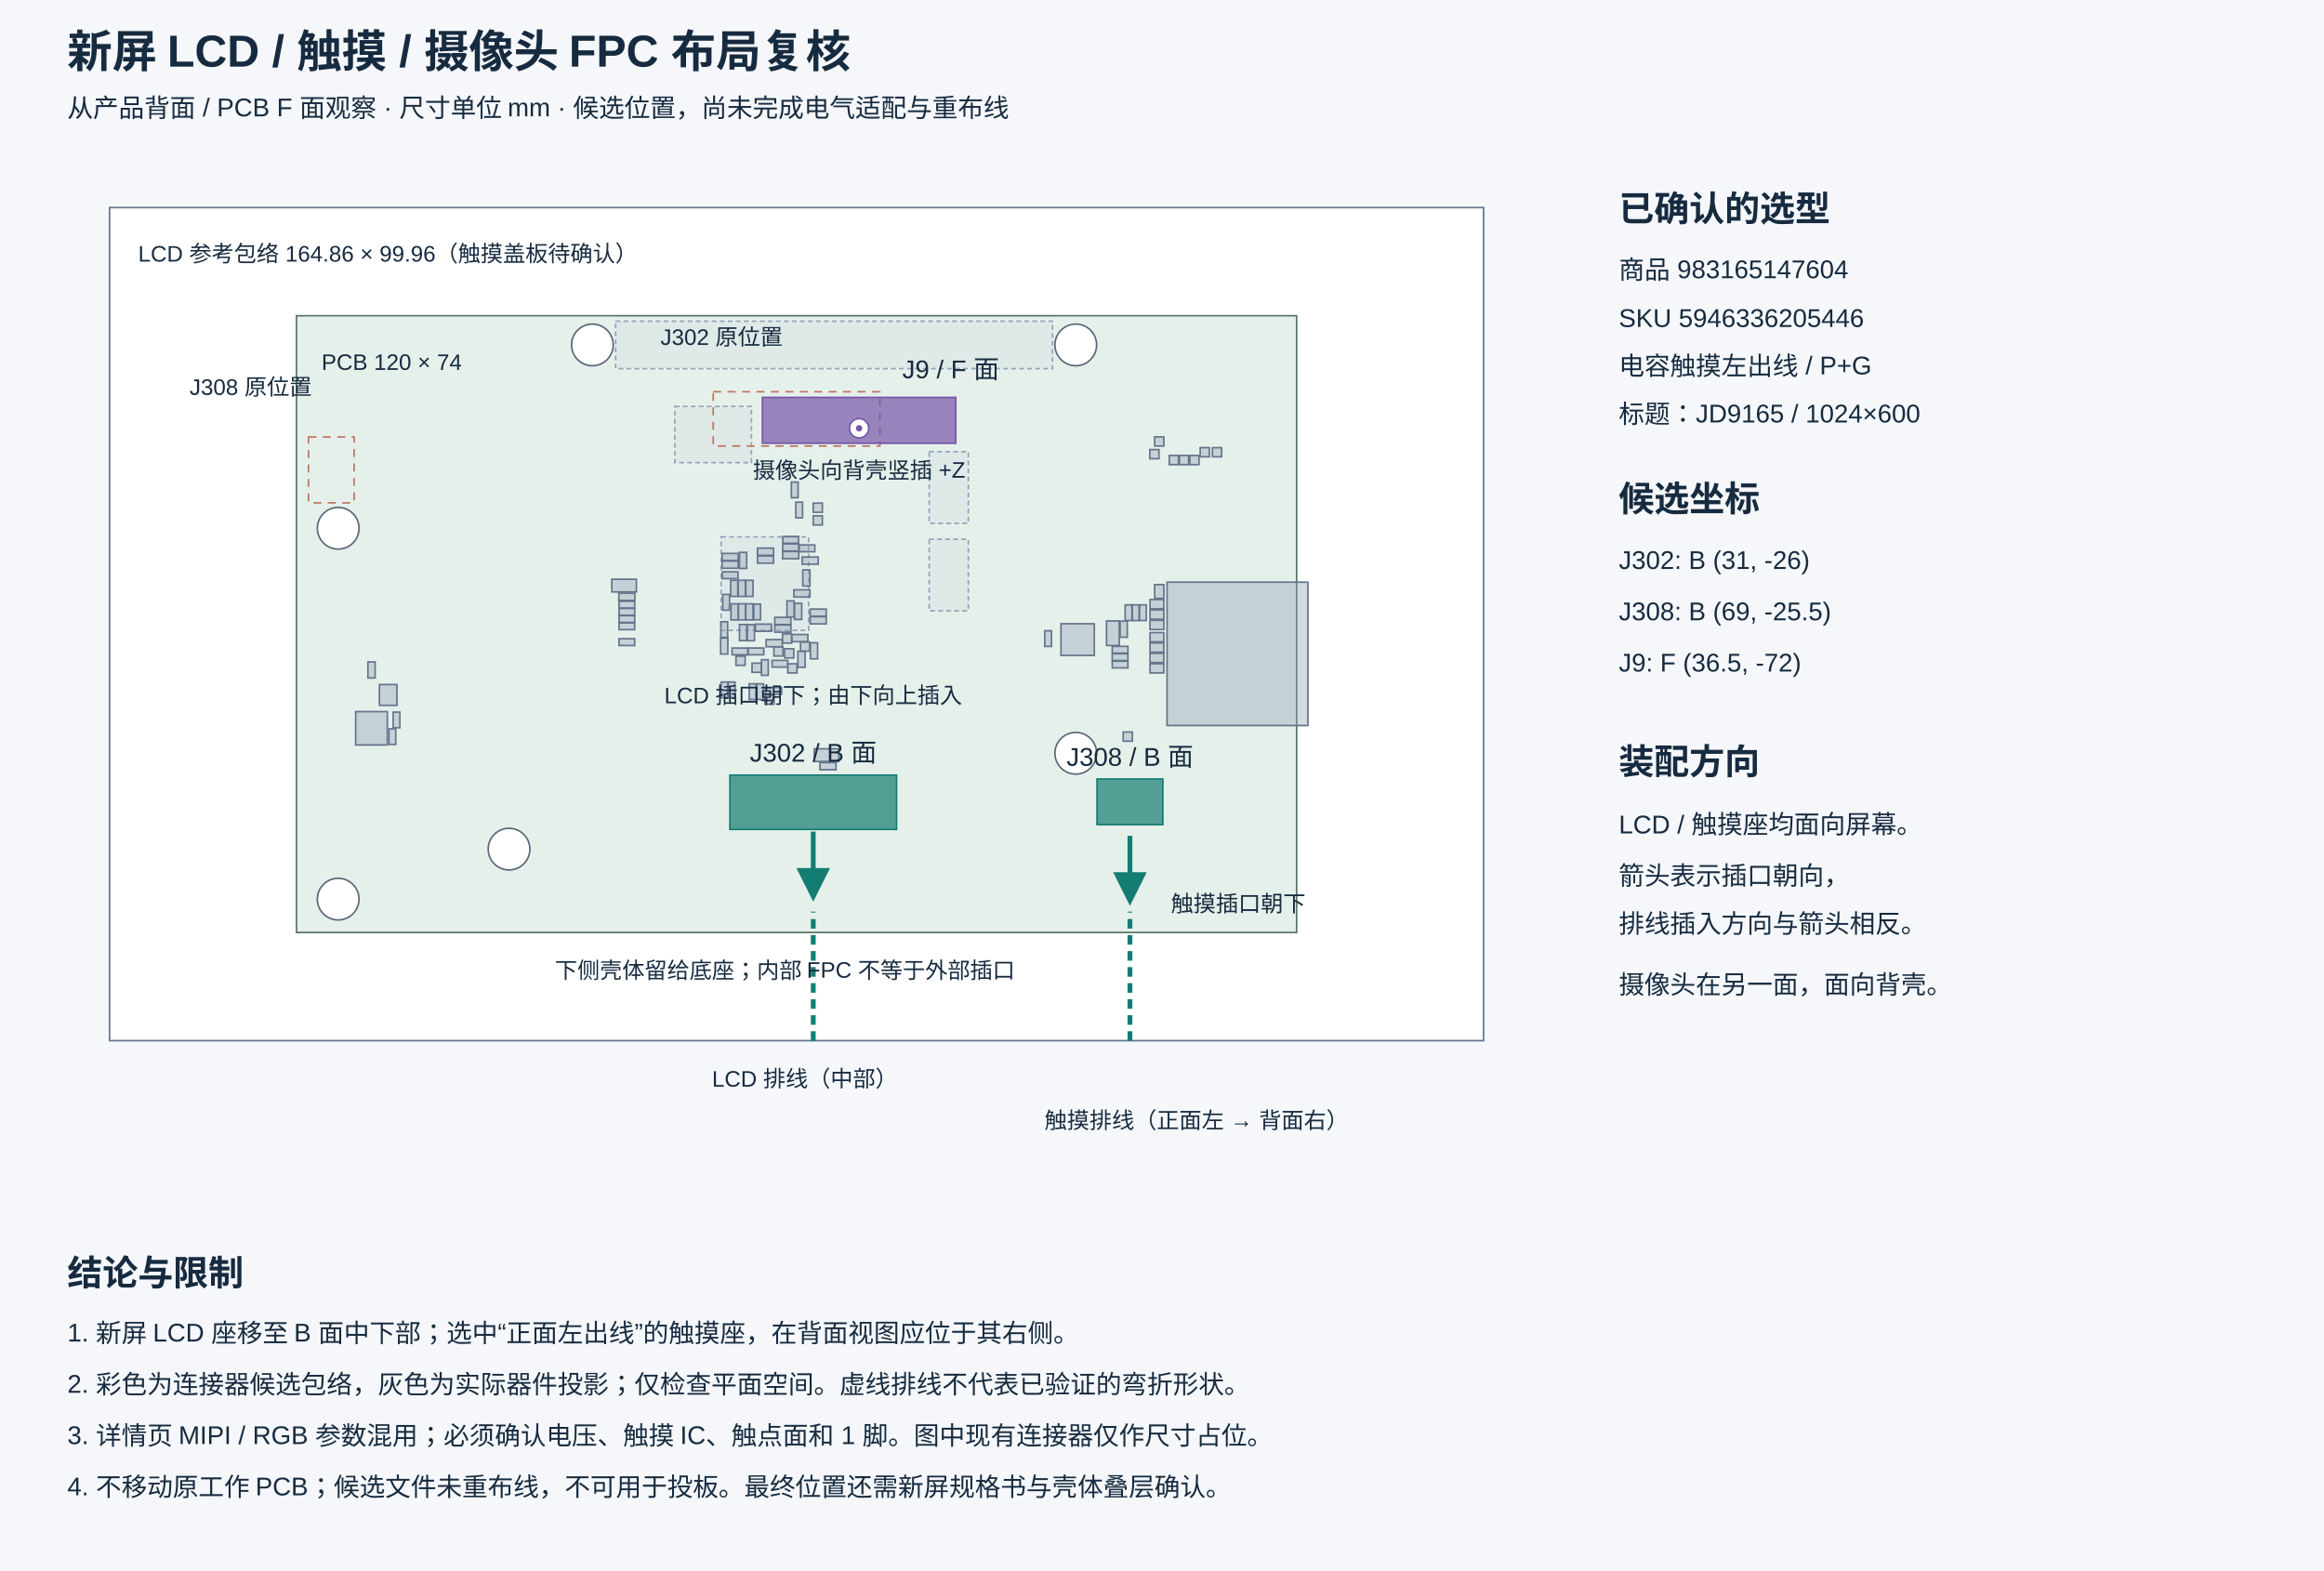
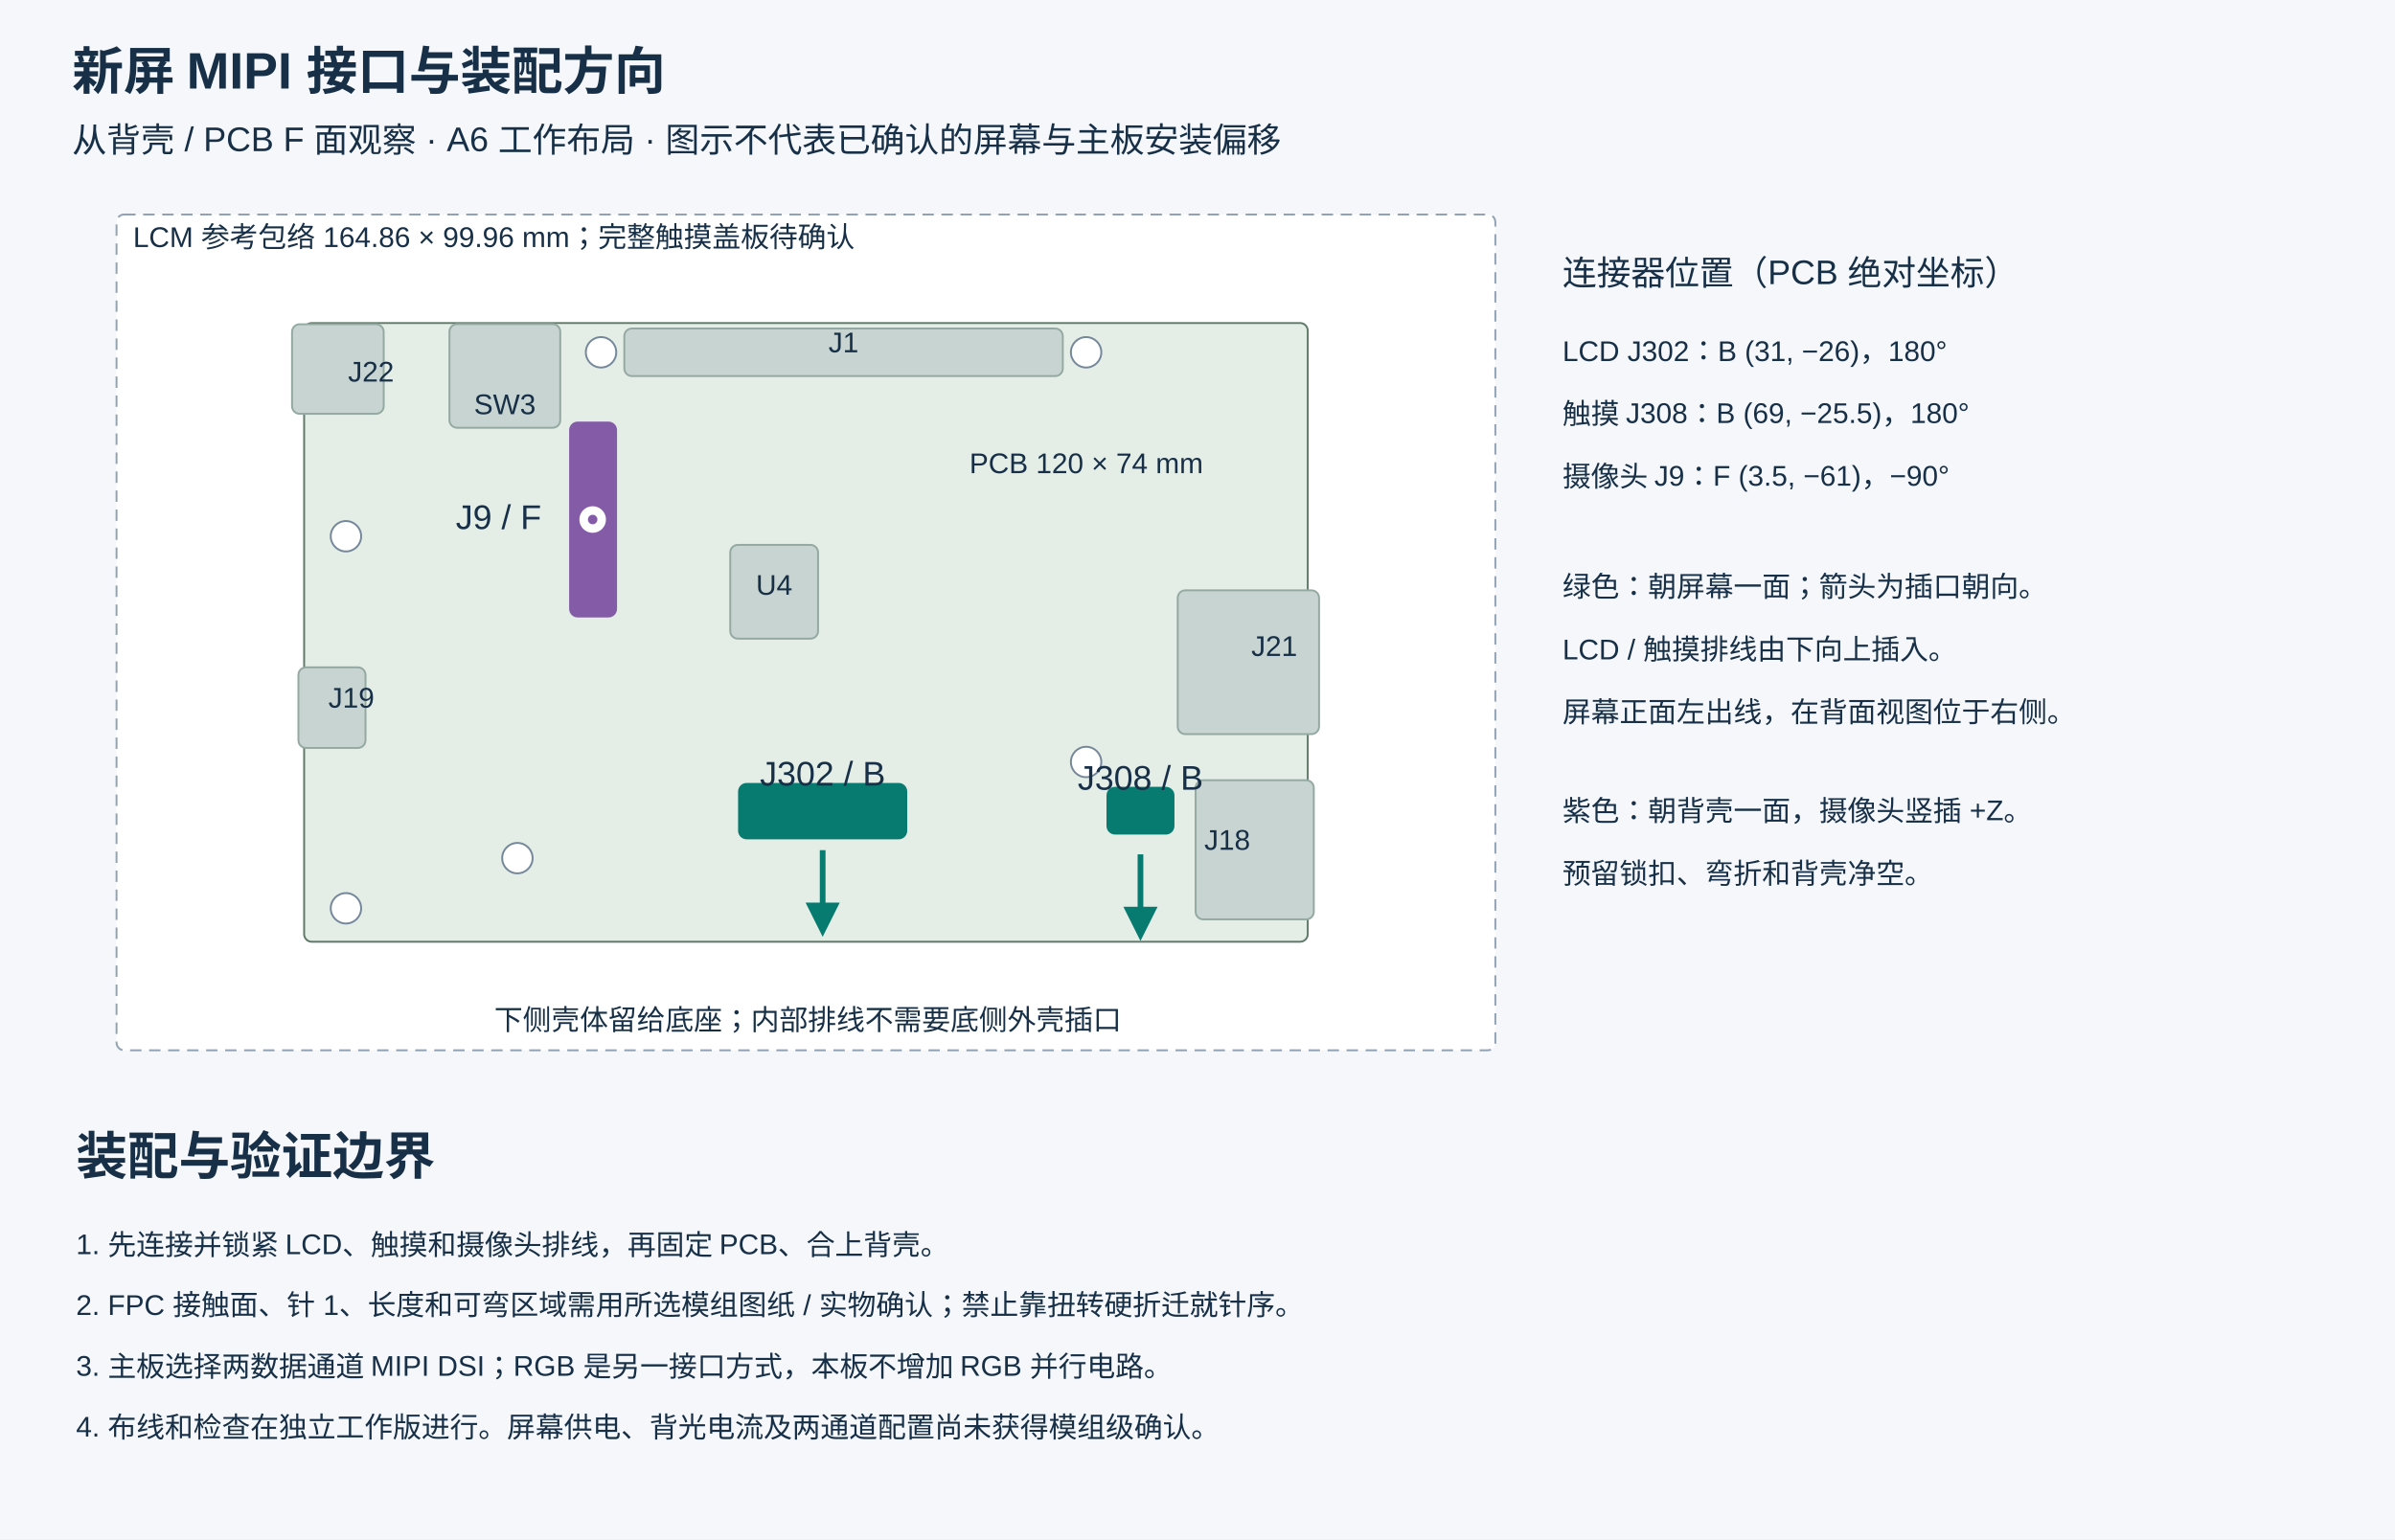
- <svg xmlns="http://www.w3.org/2000/svg" width="1450" height="980" viewBox="0 0 1450 980">
-   <rect width="1450" height="980" fill="#f5f7fa" />
-   <style>text{font-family:Microsoft YaHei,Arial,sans-serif;fill:#172b40}.t{font-size:16px}.s{font-size:14px}.h{font-size:22px;font-weight:700}</style>
+ <svg xmlns="http://www.w3.org/2000/svg" width="1260" height="810" viewBox="0 0 1260 810">
+   <rect width="1260" height="810" fill="#f5f7fa" />
+   <style>text{font-family:"Microsoft YaHei",Arial,sans-serif;fill:#173047}.small{font-size:15px}.body{font-size:18px}.title{font-size:27px;font-weight:700}</style>
  <defs>
-     <marker id="arrow" viewBox="0 0 10 10" refX="8" refY="5" markerWidth="7" markerHeight="7" orient="auto-start-reverse">
-       <path d="M0,0 L10,5 L0,10z" fill="#147d73" />
+     <marker id="arr" viewBox="0 0 10 10" refX="8" refY="5" markerWidth="6" markerHeight="6" orient="auto-start-reverse">
+       <path d="M0 0 L10 5 L0 10z" fill="#087b70" />
    </marker>
  </defs>
-   <text x="42" y="42" font-size="28" font-weight="700">新屏 LCD / 触摸 / 摄像头 FPC 布局复核</text>
-   <text x="42" y="73" class="t">从产品背面 / PCB F 面观察 · 尺寸单位 mm · 候选位置，尚未完成电气适配与重布线</text>
-   <rect x="68.364" y="129.504" width="857.272" height="519.792" fill="#ffffff" fill-opacity="1" stroke="#64748b" stroke-width="1" stroke-dasharray="" />
-   <text x="86.2" y="163.2" class="s" text-anchor="start">LCD 参考包络 164.86 × 99.96（触摸盖板待确认）</text>
-   <rect x="185.0" y="197.0" width="624.0" height="384.8" fill="#e3eee9" fill-opacity="0.9" stroke="#597565" stroke-width="1" stroke-dasharray="" />
-   <text x="200.6" y="230.8" class="s" text-anchor="start">PCB 120 × 74</text>
-   <circle cx="317.6" cy="529.8" r="13.0" fill="white" stroke="#596678" />
-   <circle cx="671.2" cy="215.2" r="13.0" fill="white" stroke="#596678" />
-   <rect x="384.093" y="200.407" width="272.613" height="29.586" fill="#cbd5e1" fill-opacity="0.22" stroke="#94a3b8" stroke-width="1" stroke-dasharray="3 2" />
-   <rect x="579.728" y="336.41" width="24.448" height="44.72" fill="#cbd5e1" fill-opacity="0.22" stroke="#94a3b8" stroke-width="1" stroke-dasharray="3 2" />
-   <circle cx="671.2" cy="470.0" r="13.0" fill="white" stroke="#596678" />
-   <circle cx="211.0" cy="329.6" r="13.0" fill="white" stroke="#596678" />
-   <circle cx="211.0" cy="561.0" r="13.0" fill="white" stroke="#596678" />
-   <circle cx="369.6" cy="215.2" r="13.0" fill="white" stroke="#596678" />
-   <rect x="449.94" y="334.963" width="54.6" height="58.337" fill="#cbd5e1" fill-opacity="0.22" stroke="#94a3b8" stroke-width="1" stroke-dasharray="3 2" />
-   <rect x="421.014" y="253.585" width="47.846" height="35.061" fill="#cbd5e1" fill-opacity="0.22" stroke="#94a3b8" stroke-width="1" stroke-dasharray="3 2" />
-   <rect x="579.728" y="281.81" width="24.448" height="44.72" fill="#cbd5e1" fill-opacity="0.22" stroke="#94a3b8" stroke-width="1" stroke-dasharray="3 2" />
-   <rect x="488.318" y="339.352" width="10.038" height="4.491" fill="#94a3b8" fill-opacity="0.4" stroke="#64748b" stroke-width="1" stroke-dasharray="" />
-   <rect x="245.287" y="444.313" width="4.227" height="9.774" fill="#94a3b8" fill-opacity="0.4" stroke="#64748b" stroke-width="1" stroke-dasharray="" />
-   <rect x="465.336" y="376.731" width="4.491" height="10.038" fill="#94a3b8" fill-opacity="0.4" stroke="#64748b" stroke-width="1" stroke-dasharray="" />
-   <rect x="690.4" y="387.429" width="7.925" height="15.321" fill="#94a3b8" fill-opacity="0.4" stroke="#64748b" stroke-width="1" stroke-dasharray="" />
-   <rect x="489.553" y="404.777" width="5.72" height="5.72" fill="#94a3b8" fill-opacity="0.4" stroke="#64748b" stroke-width="1" stroke-dasharray="" />
-   <rect x="491.534" y="414.155" width="5.72" height="5.72" fill="#94a3b8" fill-opacity="0.4" stroke="#64748b" stroke-width="1" stroke-dasharray="" />
-   <rect x="450.675" y="356.795" width="9.774" height="4.227" fill="#94a3b8" fill-opacity="0.4" stroke="#64748b" stroke-width="1" stroke-dasharray="" />
-   <rect x="488.318" y="344.107" width="10.038" height="4.491" fill="#94a3b8" fill-opacity="0.4" stroke="#64748b" stroke-width="1" stroke-dasharray="" />
-   <rect x="466.789" y="404.319" width="9.774" height="4.227" fill="#94a3b8" fill-opacity="0.4" stroke="#64748b" stroke-width="1" stroke-dasharray="" />
-   <rect x="488.232" y="395.54" width="5.72" height="5.72" fill="#94a3b8" fill-opacity="0.4" stroke="#64748b" stroke-width="1" stroke-dasharray="" />
-   <rect x="717.535" y="394.695" width="8.597" height="5.759" fill="#94a3b8" fill-opacity="0.4" stroke="#64748b" stroke-width="1" stroke-dasharray="" />
-   <rect x="472.601" y="341.994" width="10.038" height="4.491" fill="#94a3b8" fill-opacity="0.4" stroke="#64748b" stroke-width="1" stroke-dasharray="" />
-   <rect x="717.391" y="280.49" width="5.72" height="5.72" fill="#94a3b8" fill-opacity="0.4" stroke="#64748b" stroke-width="1" stroke-dasharray="" />
-   <rect x="469.212" y="413.759" width="5.72" height="5.72" fill="#94a3b8" fill-opacity="0.4" stroke="#64748b" stroke-width="1" stroke-dasharray="" />
-   <rect x="495.318" y="368.013" width="10.038" height="4.491" fill="#94a3b8" fill-opacity="0.4" stroke="#64748b" stroke-width="1" stroke-dasharray="" />
-   <rect x="505.472" y="380.02" width="10.038" height="4.491" fill="#94a3b8" fill-opacity="0.4" stroke="#64748b" stroke-width="1" stroke-dasharray="" />
-   <rect x="242.687" y="454.713" width="4.227" height="9.774" fill="#94a3b8" fill-opacity="0.4" stroke="#64748b" stroke-width="1" stroke-dasharray="" />
-   <rect x="449.619" y="398.062" width="4.491" height="10.038" fill="#94a3b8" fill-opacity="0.4" stroke="#64748b" stroke-width="1" stroke-dasharray="" />
-   <rect x="720.428" y="272.565" width="5.72" height="5.72" fill="#94a3b8" fill-opacity="0.4" stroke="#64748b" stroke-width="1" stroke-dasharray="" />
-   <rect x="450.543" y="345.296" width="10.038" height="4.491" fill="#94a3b8" fill-opacity="0.4" stroke="#64748b" stroke-width="1" stroke-dasharray="" />
-   <rect x="477.884" y="428.902" width="9.774" height="4.227" fill="#94a3b8" fill-opacity="0.4" stroke="#64748b" stroke-width="1" stroke-dasharray="" />
-   <rect x="456.751" y="404.335" width="9.774" height="4.227" fill="#94a3b8" fill-opacity="0.4" stroke="#64748b" stroke-width="1" stroke-dasharray="" />
-   <rect x="717.535" y="414.11" width="8.597" height="5.759" fill="#94a3b8" fill-opacity="0.4" stroke="#64748b" stroke-width="1" stroke-dasharray="" />
-   <rect x="381.73" y="361.409" width="15.321" height="7.925" fill="#94a3b8" fill-opacity="0.4" stroke="#64748b" stroke-width="1" stroke-dasharray="" />
-   <rect x="467.449" y="426.657" width="4.227" height="9.774" fill="#94a3b8" fill-opacity="0.4" stroke="#64748b" stroke-width="1" stroke-dasharray="" />
-   <rect x="651.833" y="393.571" width="4.227" height="9.774" fill="#94a3b8" fill-opacity="0.4" stroke="#64748b" stroke-width="1" stroke-dasharray="" />
-   <rect x="386.088" y="370.127" width="10.038" height="4.491" fill="#94a3b8" fill-opacity="0.4" stroke="#64748b" stroke-width="1" stroke-dasharray="" />
-   <rect x="493.998" y="395.882" width="10.038" height="4.491" fill="#94a3b8" fill-opacity="0.4" stroke="#64748b" stroke-width="1" stroke-dasharray="" />
-   <rect x="693.967" y="407.902" width="9.774" height="4.227" fill="#94a3b8" fill-opacity="0.4" stroke="#64748b" stroke-width="1" stroke-dasharray="" />
-   <rect x="700.788" y="456.74" width="5.72" height="5.72" fill="#94a3b8" fill-opacity="0.4" stroke="#64748b" stroke-width="1" stroke-dasharray="" />
-   <rect x="472.601" y="346.881" width="10.038" height="4.491" fill="#94a3b8" fill-opacity="0.4" stroke="#64748b" stroke-width="1" stroke-dasharray="" />
-   <rect x="717.535" y="380.572" width="8.597" height="5.759" fill="#94a3b8" fill-opacity="0.4" stroke="#64748b" stroke-width="1" stroke-dasharray="" />
-   <rect x="756.486" y="279.301" width="5.72" height="5.72" fill="#94a3b8" fill-opacity="0.4" stroke="#64748b" stroke-width="1" stroke-dasharray="" />
-   <rect x="735.882" y="284.188" width="5.72" height="5.72" fill="#94a3b8" fill-opacity="0.4" stroke="#64748b" stroke-width="1" stroke-dasharray="" />
-   <rect x="481.714" y="411.996" width="9.774" height="4.227" fill="#94a3b8" fill-opacity="0.4" stroke="#64748b" stroke-width="1" stroke-dasharray="" />
-   <rect x="449.751" y="387.958" width="4.227" height="9.774" fill="#94a3b8" fill-opacity="0.4" stroke="#64748b" stroke-width="1" stroke-dasharray="" />
-   <rect x="693.967" y="403.279" width="9.774" height="4.227" fill="#94a3b8" fill-opacity="0.4" stroke="#64748b" stroke-width="1" stroke-dasharray="" />
-   <rect x="450.543" y="350.051" width="10.038" height="4.491" fill="#94a3b8" fill-opacity="0.4" stroke="#64748b" stroke-width="1" stroke-dasharray="" />
-   <rect x="717.535" y="401.167" width="8.597" height="5.759" fill="#94a3b8" fill-opacity="0.4" stroke="#64748b" stroke-width="1" stroke-dasharray="" />
-   <rect x="454.374" y="425.534" width="4.227" height="9.774" fill="#94a3b8" fill-opacity="0.4" stroke="#64748b" stroke-width="1" stroke-dasharray="" />
-   <rect x="742.354" y="284.188" width="5.72" height="5.72" fill="#94a3b8" fill-opacity="0.4" stroke="#64748b" stroke-width="1" stroke-dasharray="" />
-   <rect x="386.22" y="379.636" width="9.774" height="4.227" fill="#94a3b8" fill-opacity="0.4" stroke="#64748b" stroke-width="1" stroke-dasharray="" />
-   <rect x="466.261" y="389.741" width="4.491" height="10.038" fill="#94a3b8" fill-opacity="0.4" stroke="#64748b" stroke-width="1" stroke-dasharray="" />
-   <rect x="717.535" y="387.044" width="8.597" height="5.759" fill="#94a3b8" fill-opacity="0.4" stroke="#64748b" stroke-width="1" stroke-dasharray="" />
-   <rect x="471.28" y="389.41" width="10.038" height="4.491" fill="#94a3b8" fill-opacity="0.4" stroke="#64748b" stroke-width="1" stroke-dasharray="" />
-   <rect x="498.62" y="340.004" width="9.774" height="4.227" fill="#94a3b8" fill-opacity="0.4" stroke="#64748b" stroke-width="1" stroke-dasharray="" />
-   <rect x="661.972" y="389.172" width="20.8" height="19.76" fill="#94a3b8" fill-opacity="0.4" stroke="#64748b" stroke-width="1" stroke-dasharray="" />
-   <rect x="465.336" y="362.07" width="4.491" height="10.038" fill="#94a3b8" fill-opacity="0.4" stroke="#64748b" stroke-width="1" stroke-dasharray="" />
-   <rect x="477.269" y="433.703" width="5.72" height="5.72" fill="#94a3b8" fill-opacity="0.4" stroke="#64748b" stroke-width="1" stroke-dasharray="" />
-   <rect x="505.472" y="384.775" width="10.038" height="4.491" fill="#94a3b8" fill-opacity="0.4" stroke="#64748b" stroke-width="1" stroke-dasharray="" />
-   <rect x="717.535" y="407.638" width="8.597" height="5.759" fill="#94a3b8" fill-opacity="0.4" stroke="#64748b" stroke-width="1" stroke-dasharray="" />
-   <rect x="475.11" y="411.6" width="4.227" height="9.774" fill="#94a3b8" fill-opacity="0.4" stroke="#64748b" stroke-width="1" stroke-dasharray="" />
-   <rect x="507.383" y="313.906" width="5.72" height="5.72" fill="#94a3b8" fill-opacity="0.4" stroke="#64748b" stroke-width="1" stroke-dasharray="" />
-   <rect x="386.22" y="375.146" width="9.774" height="4.227" fill="#94a3b8" fill-opacity="0.4" stroke="#64748b" stroke-width="1" stroke-dasharray="" />
-   <rect x="706.481" y="377.391" width="4.227" height="9.774" fill="#94a3b8" fill-opacity="0.4" stroke="#64748b" stroke-width="1" stroke-dasharray="" />
-   <rect x="698.854" y="387.561" width="4.491" height="10.038" fill="#94a3b8" fill-opacity="0.4" stroke="#64748b" stroke-width="1" stroke-dasharray="" />
-   <rect x="717.535" y="374.101" width="8.597" height="5.759" fill="#94a3b8" fill-opacity="0.4" stroke="#64748b" stroke-width="1" stroke-dasharray="" />
-   <rect x="449.883" y="425.534" width="4.227" height="9.774" fill="#94a3b8" fill-opacity="0.4" stroke="#64748b" stroke-width="1" stroke-dasharray="" />
-   <rect x="450.939" y="370.919" width="4.227" height="9.774" fill="#94a3b8" fill-opacity="0.4" stroke="#64748b" stroke-width="1" stroke-dasharray="" />
-   <rect x="470.289" y="376.929" width="4.227" height="9.774" fill="#94a3b8" fill-opacity="0.4" stroke="#64748b" stroke-width="1" stroke-dasharray="" />
-   <rect x="500.866" y="355.598" width="4.491" height="10.038" fill="#94a3b8" fill-opacity="0.4" stroke="#64748b" stroke-width="1" stroke-dasharray="" />
-   <rect x="478.016" y="399.052" width="10.038" height="4.491" fill="#94a3b8" fill-opacity="0.4" stroke="#64748b" stroke-width="1" stroke-dasharray="" />
-   <rect x="483.414" y="385.192" width="10.038" height="4.491" fill="#94a3b8" fill-opacity="0.4" stroke="#64748b" stroke-width="1" stroke-dasharray="" />
-   <rect x="693.967" y="412.524" width="9.774" height="4.227" fill="#94a3b8" fill-opacity="0.4" stroke="#64748b" stroke-width="1" stroke-dasharray="" />
-   <rect x="455.826" y="362.07" width="4.491" height="10.038" fill="#94a3b8" fill-opacity="0.4" stroke="#64748b" stroke-width="1" stroke-dasharray="" />
-   <rect x="490.976" y="374.907" width="4.491" height="10.038" fill="#94a3b8" fill-opacity="0.4" stroke="#64748b" stroke-width="1" stroke-dasharray="" />
-   <rect x="748.826" y="279.301" width="5.72" height="5.72" fill="#94a3b8" fill-opacity="0.4" stroke="#64748b" stroke-width="1" stroke-dasharray="" />
-   <rect x="461.374" y="344.635" width="4.491" height="10.038" fill="#94a3b8" fill-opacity="0.4" stroke="#64748b" stroke-width="1" stroke-dasharray="" />
-   <rect x="729.542" y="284.188" width="5.72" height="5.72" fill="#94a3b8" fill-opacity="0.4" stroke="#64748b" stroke-width="1" stroke-dasharray="" />
-   <rect x="488.45" y="334.729" width="9.774" height="4.227" fill="#94a3b8" fill-opacity="0.4" stroke="#64748b" stroke-width="1" stroke-dasharray="" />
-   <rect x="386.22" y="398.524" width="9.774" height="4.227" fill="#94a3b8" fill-opacity="0.4" stroke="#64748b" stroke-width="1" stroke-dasharray="" />
-   <rect x="460.713" y="376.731" width="4.491" height="10.038" fill="#94a3b8" fill-opacity="0.4" stroke="#64748b" stroke-width="1" stroke-dasharray="" />
-   <rect x="483.414" y="389.964" width="10.038" height="4.491" fill="#94a3b8" fill-opacity="0.4" stroke="#64748b" stroke-width="1" stroke-dasharray="" />
-   <rect x="497.828" y="406.317" width="4.491" height="10.038" fill="#94a3b8" fill-opacity="0.4" stroke="#64748b" stroke-width="1" stroke-dasharray="" />
-   <rect x="456.091" y="376.731" width="4.491" height="10.038" fill="#94a3b8" fill-opacity="0.4" stroke="#64748b" stroke-width="1" stroke-dasharray="" />
-   <rect x="386.22" y="388.618" width="9.774" height="4.227" fill="#94a3b8" fill-opacity="0.4" stroke="#64748b" stroke-width="1" stroke-dasharray="" />
-   <rect x="702.015" y="377.391" width="4.227" height="9.774" fill="#94a3b8" fill-opacity="0.4" stroke="#64748b" stroke-width="1" stroke-dasharray="" />
-   <rect x="508.023" y="467.206" width="15.321" height="7.925" fill="#94a3b8" fill-opacity="0.4" stroke="#64748b" stroke-width="1" stroke-dasharray="" />
-   <rect x="460.581" y="362.07" width="4.491" height="10.038" fill="#94a3b8" fill-opacity="0.4" stroke="#64748b" stroke-width="1" stroke-dasharray="" />
-   <rect x="496.507" y="313.307" width="4.227" height="9.774" fill="#94a3b8" fill-opacity="0.4" stroke="#64748b" stroke-width="1" stroke-dasharray="" />
-   <rect x="495.731" y="376.467" width="4.491" height="10.038" fill="#94a3b8" fill-opacity="0.4" stroke="#64748b" stroke-width="1" stroke-dasharray="" />
-   <rect x="720.409" y="364.755" width="5.759" height="8.597" fill="#94a3b8" fill-opacity="0.4" stroke="#64748b" stroke-width="1" stroke-dasharray="" />
-   <rect x="500.469" y="347.541" width="10.038" height="4.491" fill="#94a3b8" fill-opacity="0.4" stroke="#64748b" stroke-width="1" stroke-dasharray="" />
-   <rect x="459.174" y="409.4" width="5.72" height="5.72" fill="#94a3b8" fill-opacity="0.4" stroke="#64748b" stroke-width="1" stroke-dasharray="" />
-   <rect x="511.589" y="475.791" width="10.038" height="4.491" fill="#94a3b8" fill-opacity="0.4" stroke="#64748b" stroke-width="1" stroke-dasharray="" />
-   <rect x="710.972" y="377.391" width="4.227" height="9.774" fill="#94a3b8" fill-opacity="0.4" stroke="#64748b" stroke-width="1" stroke-dasharray="" />
-   <rect x="461.374" y="389.675" width="4.491" height="10.038" fill="#94a3b8" fill-opacity="0.4" stroke="#64748b" stroke-width="1" stroke-dasharray="" />
-   <rect x="472.204" y="426.657" width="4.227" height="9.774" fill="#94a3b8" fill-opacity="0.4" stroke="#64748b" stroke-width="1" stroke-dasharray="" />
-   <rect x="221.92" y="444.0" width="19.76" height="20.8" fill="#94a3b8" fill-opacity="0.4" stroke="#64748b" stroke-width="1" stroke-dasharray="" />
-   <rect x="229.555" y="412.981" width="4.491" height="10.038" fill="#94a3b8" fill-opacity="0.4" stroke="#64748b" stroke-width="1" stroke-dasharray="" />
-   <rect x="482.816" y="403.589" width="5.72" height="5.72" fill="#94a3b8" fill-opacity="0.4" stroke="#64748b" stroke-width="1" stroke-dasharray="" />
-   <rect x="728.146" y="363.232" width="87.884" height="89.44" fill="#94a3b8" fill-opacity="0.4" stroke="#64748b" stroke-width="1" stroke-dasharray="" />
-   <rect x="499.459" y="400.551" width="5.72" height="5.72" fill="#94a3b8" fill-opacity="0.4" stroke="#64748b" stroke-width="1" stroke-dasharray="" />
-   <rect x="505.621" y="401.033" width="4.491" height="10.038" fill="#94a3b8" fill-opacity="0.4" stroke="#64748b" stroke-width="1" stroke-dasharray="" />
-   <rect x="493.733" y="300.768" width="4.227" height="9.774" fill="#94a3b8" fill-opacity="0.4" stroke="#64748b" stroke-width="1" stroke-dasharray="" />
-   <rect x="236.736" y="427.101" width="10.928" height="12.999" fill="#94a3b8" fill-opacity="0.4" stroke="#64748b" stroke-width="1" stroke-dasharray="" />
-   <rect x="386.22" y="384.127" width="9.774" height="4.227" fill="#94a3b8" fill-opacity="0.4" stroke="#64748b" stroke-width="1" stroke-dasharray="" />
-   <rect x="507.383" y="321.831" width="5.72" height="5.72" fill="#94a3b8" fill-opacity="0.4" stroke="#64748b" stroke-width="1" stroke-dasharray="" />
-   <rect x="445.0" y="244.424" width="104.0" height="33.87" fill="none" fill-opacity="1" stroke="#c17360" stroke-width="1" stroke-dasharray="5 4" />
-   <text x="450.2" y="215.2" class="s" text-anchor="middle">J302 原位置</text>
-   <rect x="192.47" y="272.66" width="28.488" height="41.08" fill="none" fill-opacity="1" stroke="#c17360" stroke-width="1" stroke-dasharray="5 4" />
-   <text x="156.4" y="246.4" class="s" text-anchor="middle">J308 原位置</text>
-   <rect x="455.4" y="483.624" width="104.0" height="33.87" fill="#147d73" fill-opacity="0.7" stroke="#147d73" stroke-width="1" stroke-dasharray="" />
-   <text x="507.4" y="475.2" class="t" text-anchor="middle">J302 / B 面</text>
-   <polyline points="507.4,518.88 507.4,558.4" fill="none" stroke="#147d73" stroke-width="3" stroke-dasharray="" marker-end="url(#arrow)" />
-   <rect x="684.46" y="486.042" width="41.08" height="28.488" fill="#147d73" fill-opacity="0.7" stroke="#147d73" stroke-width="1" stroke-dasharray="" />
-   <text x="705.0" y="477.8" class="t" text-anchor="middle">J308 / B 面</text>
-   <polyline points="705.0,521.48 705.0,561.0" fill="none" stroke="#147d73" stroke-width="3" stroke-dasharray="" marker-end="url(#arrow)" />
-   <rect x="475.68" y="247.96" width="120.64" height="28.6" fill="#7556a8" fill-opacity="0.7" stroke="#7556a8" stroke-width="1" stroke-dasharray="" />
-   <text x="593.2" y="236.0" class="t" text-anchor="middle">J9 / F 面</text>
-   <circle cx="536.0" cy="267.2" r="6" fill="white" stroke="#7556a8" />
-   <circle cx="536.0" cy="267.2" r="2" fill="#7556a8" />
-   <text x="507.4" y="438.8" class="s" text-anchor="middle">LCD 插口朝下；由下向上插入</text>
-   <text x="772.6" y="568.8" class="s" text-anchor="middle">触摸插口朝下</text>
-   <polyline points="507.4,649.4 507.4,568.8" fill="none" stroke="#147d73" stroke-width="3" stroke-dasharray="6 4" />
-   <polyline points="705.0,649.4 705.0,568.8" fill="none" stroke="#147d73" stroke-width="3" stroke-dasharray="6 4" />
-   <text x="502.2" y="678.0" class="s" text-anchor="middle">LCD 排线（中部）</text>
-   <text x="746.6" y="704.0" class="s" text-anchor="middle">触摸排线（正面左 → 背面右）</text>
-   <text x="536.0" y="298.4" class="s" text-anchor="middle">摄像头向背壳竖插 +Z</text>
-   <text x="346.2" y="610.4" class="s" text-anchor="start">下侧壳体留给底座；内部 FPC 不等于外部插口</text>
-   <text x="1010" y="138" class="h">已确认的选型</text>
-   <text x="1010" y="174" class="t">商品 983165147604</text>
-   <text x="1010" y="204" class="t">SKU 5946336205446</text>
-   <text x="1010" y="234" class="t">电容触摸左出线 / P+G</text>
-   <text x="1010" y="264" class="t">标题：JD9165 / 1024×600</text>
-   <text x="1010" y="319" class="h">候选坐标</text>
-   <text x="1010" y="355" class="t">J302: B (31, -26)</text>
-   <text x="1010" y="387" class="t">J308: B (69, -25.5)</text>
-   <text x="1010" y="419" class="t">J9: F (36.5, -72)</text>
-   <text x="1010" y="483" class="h">装配方向</text>
-   <text x="1010" y="520" class="t">LCD / 触摸座均面向屏幕。</text>
-   <text x="1010" y="552" class="t">箭头表示插口朝向，</text>
-   <text x="1010" y="582" class="t">排线插入方向与箭头相反。</text>
-   <text x="1010" y="620" class="t">摄像头在另一面，面向背壳。</text>
-   <text x="42" y="802" class="h">结论与限制</text>
-   <text x="42" y="837" class="t">1. 新屏 LCD 座移至 B 面中下部；选中“正面左出线”的触摸座，在背面视图应位于其右侧。</text>
-   <text x="42" y="869" class="t">2. 彩色为连接器候选包络，灰色为实际器件投影；仅检查平面空间。虚线排线不代表已验证的弯折形状。</text>
-   <text x="42" y="901" class="t">3. 详情页 MIPI / RGB 参数混用；必须确认电压、触摸 IC、触点面和 1 脚。图中现有连接器仅作尺寸占位。</text>
-   <text x="42" y="933" class="t">4. 不移动原工作 PCB；候选文件未重布线，不可用于投板。最终位置还需新屏规格书与壳体叠层确认。</text>
+   <text x="38" y="47" class="title">新屏 MIPI 接口与装配方向</text>
+   <text x="38" y="80" class="body">从背壳 / PCB F 面观察 · A6 工作布局 · 图示不代表已确认的屏幕与主板安装偏移</text>
+   <rect x="61.31" y="112.89" width="725.38" height="439.82" rx="4" fill="#fff" stroke="#91a2b4" stroke-dasharray="6 4" />
+   <rect x="160.00" y="170.00" width="528.00" height="325.60" rx="4" fill="#e4eee7" stroke="#607a69" stroke-dasharray="" />
+   <text x="510.00" y="249.00" class="small" text-anchor="start">PCB 120 × 74 mm</text>
+   <text x="70.00" y="130.00" class="small" text-anchor="start">LCM 参考包络 164.86 × 99.96 mm；完整触摸盖板待确认</text>
+   <rect x="328.46" y="172.88" width="230.67" height="25.03" rx="4" fill="#c8d4d2" stroke="#93a9a1" stroke-dasharray="" />
+   <text x="443.80" y="185.40" class="small" text-anchor="middle">J1</text>
+   <rect x="629.02" y="410.59" width="62.16" height="73.22" rx="4" fill="#c8d4d2" stroke="#93a9a1" stroke-dasharray="" />
+   <text x="645.67" y="447.20" class="small" text-anchor="middle">J18</text>
+   <rect x="157.00" y="351.19" width="35.29" height="42.42" rx="4" fill="#c8d4d2" stroke="#93a9a1" stroke-dasharray="" />
+   <text x="184.86" y="372.40" class="small" text-anchor="middle">J19</text>
+   <rect x="619.59" y="310.66" width="74.36" height="75.68" rx="4" fill="#c8d4d2" stroke="#93a9a1" stroke-dasharray="" />
+   <text x="670.41" y="345.20" class="small" text-anchor="middle">J21</text>
+   <rect x="153.64" y="170.64" width="48.22" height="47.12" rx="4" fill="#c8d4d2" stroke="#93a9a1" stroke-dasharray="" />
+   <text x="195.20" y="200.80" class="small" text-anchor="middle">J22</text>
+   <rect x="236.45" y="170.55" width="58.30" height="54.56" rx="4" fill="#c8d4d2" stroke="#93a9a1" stroke-dasharray="" />
+   <text x="265.60" y="217.96" class="small" text-anchor="middle">SW3</text>
+   <rect x="384.18" y="286.74" width="46.20" height="49.36" rx="4" fill="#c8d4d2" stroke="#93a9a1" stroke-dasharray="" />
+   <text x="407.28" y="313.00" class="small" text-anchor="middle">U4</text>
+   <circle cx="272.2" cy="451.6" r="8" fill="white" stroke="#75879b" />
+   <circle cx="571.4" cy="185.4" r="8" fill="white" stroke="#75879b" />
+   <circle cx="182.0" cy="282.2" r="8" fill="white" stroke="#75879b" />
+   <circle cx="571.4" cy="401.0" r="8" fill="white" stroke="#75879b" />
+   <circle cx="316.2" cy="185.4" r="8" fill="white" stroke="#75879b" />
+   <circle cx="182.0" cy="478.0" r="8" fill="white" stroke="#75879b" />
+   <rect x="388.80" y="412.53" width="88.00" height="28.66" rx="4" fill="#087b70" stroke="#087b70" stroke-dasharray="" />
+   <path d="M432.8 447.4 v42" fill="none" stroke="#087b70" stroke-width="3" marker-end="url(#arr)" />
+   <text x="432.80" y="413.40" class="body" text-anchor="middle">J302 / B</text>
+   <rect x="582.62" y="414.57" width="34.76" height="24.11" rx="4" fill="#087b70" stroke="#087b70" stroke-dasharray="" />
+   <path d="M600.0 449.6 v42" fill="none" stroke="#087b70" stroke-width="3" marker-end="url(#arr)" />
+   <text x="600.00" y="415.60" class="body" text-anchor="middle">J308 / B</text>
+   <rect x="299.92" y="222.36" width="24.20" height="102.08" rx="4" fill="#835ba6" stroke="#835ba6" stroke-dasharray="" />
+   <circle cx="311.8" cy="273.4" r="7" fill="white" />
+   <circle cx="311.8" cy="273.4" r="2.5" fill="#835ba6" />
+   <text x="284.80" y="278.40" class="body" text-anchor="end">J9 / F</text>
+   <text x="425.00" y="542.00" class="small" text-anchor="middle">下侧壳体留给底座；内部排线不需要底侧外壳插口</text>
+   <text x="822.00" y="150.00" class="body" text-anchor="start">连接器位置（PCB 绝对坐标）</text>
+   <text x="822.00" y="190.00" class="small" text-anchor="start">LCD J302：B (31, −26)，180°</text>
+   <text x="822.00" y="223.00" class="small" text-anchor="start">触摸 J308：B (69, −25.5)，180°</text>
+   <text x="822.00" y="256.00" class="small" text-anchor="start">摄像头 J9：F (3.5, −61)，−90°</text>
+   <text x="822.00" y="314.00" class="small" text-anchor="start">绿色：朝屏幕一面；箭头为插口朝向。</text>
+   <text x="822.00" y="347.00" class="small" text-anchor="start">LCD / 触摸排线由下向上插入。</text>
+   <text x="822.00" y="380.00" class="small" text-anchor="start">屏幕正面左出线，在背面视图位于右侧。</text>
+   <text x="822.00" y="432.00" class="small" text-anchor="start">紫色：朝背壳一面，摄像头竖插 +Z。</text>
+   <text x="822.00" y="465.00" class="small" text-anchor="start">预留锁扣、弯折和背壳净空。</text>
+   <text x="40.00" y="618.00" class="title" text-anchor="start">装配与验证边界</text>
+   <text x="40.00" y="660.00" class="small" text-anchor="start">1. 先连接并锁紧 LCD、触摸和摄像头排线，再固定 PCB、合上背壳。</text>
+   <text x="40.00" y="692.00" class="small" text-anchor="start">2. FPC 接触面、针 1、长度和可弯区域需用所选模组图纸 / 实物确认；禁止靠扭转硬折迁就针序。</text>
+   <text x="40.00" y="724.00" class="small" text-anchor="start">3. 主板选择两数据通道 MIPI DSI；RGB 是另一接口方式，本板不增加 RGB 并行电路。</text>
+   <text x="40.00" y="756.00" class="small" text-anchor="start">4. 布线和检查在独立工作版进行。屏幕供电、背光电流及两通道配置尚未获得模组级确认。</text>
</svg>
